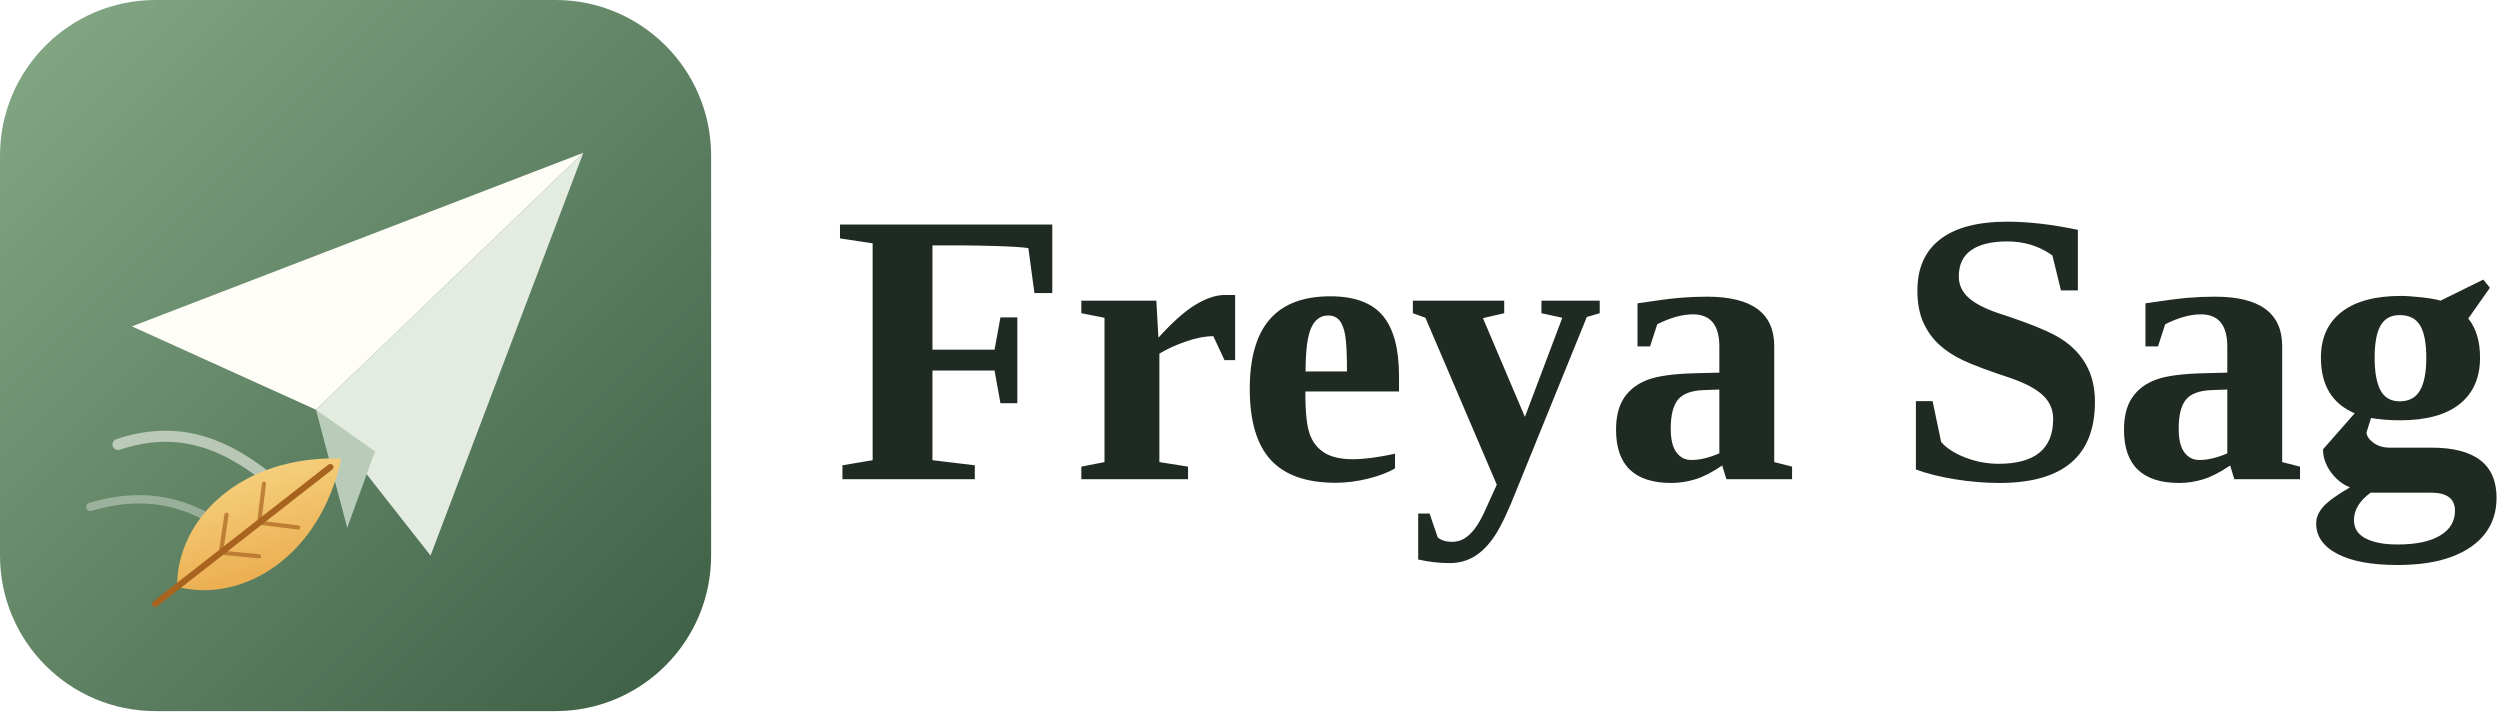
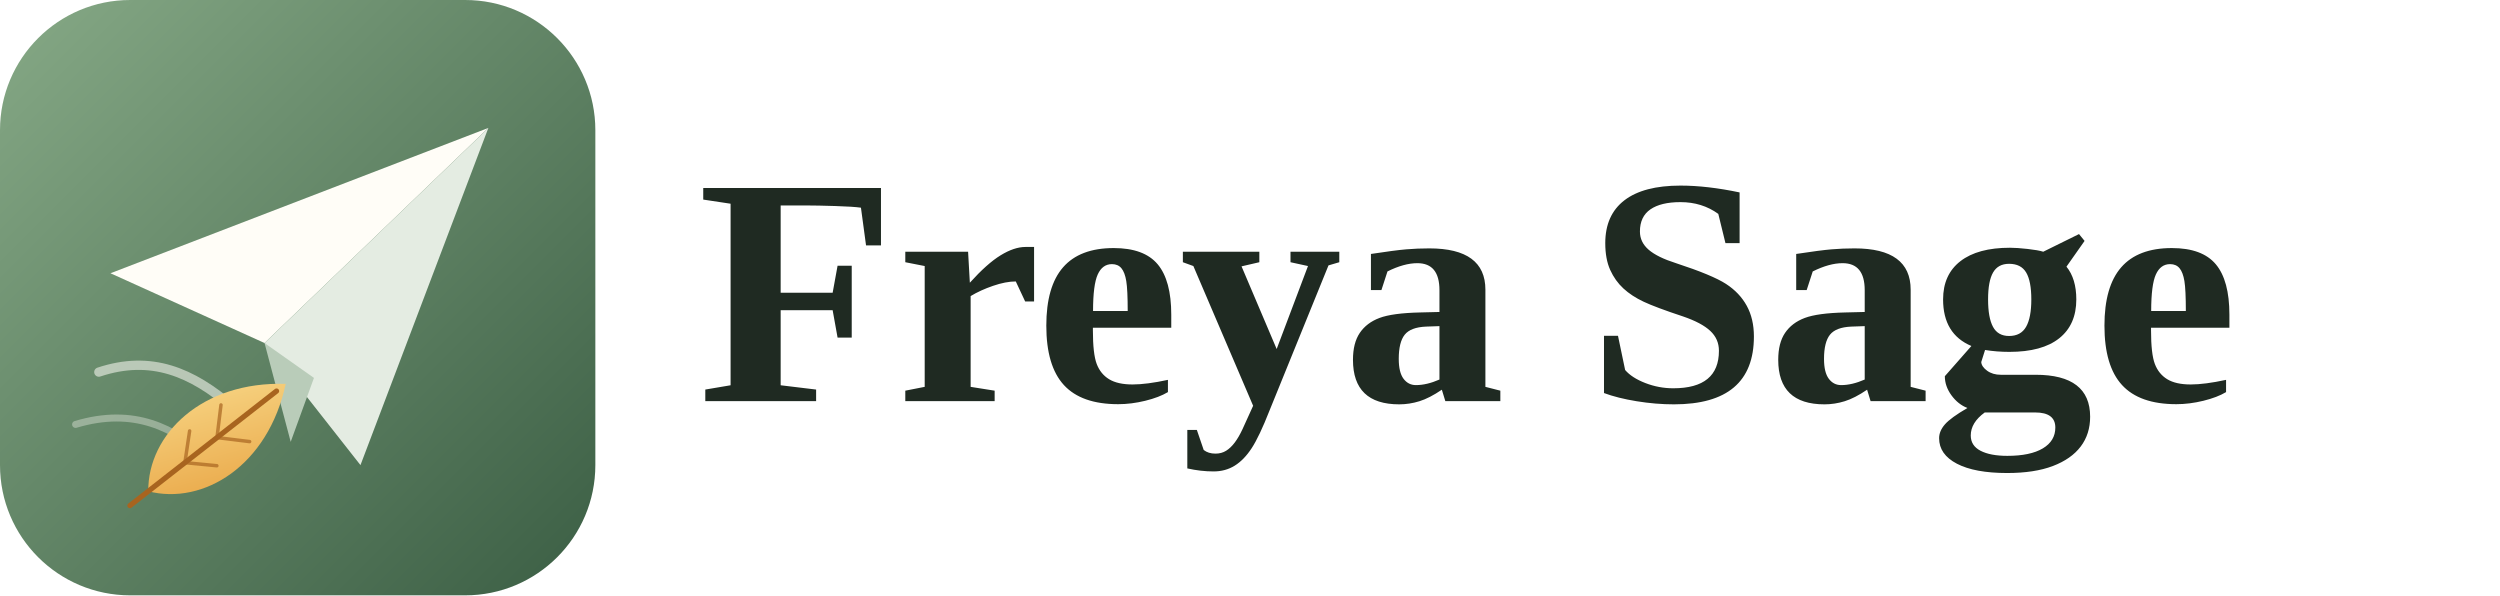
- <svg xmlns="http://www.w3.org/2000/svg" viewBox="0 0 3600 1024">
+ <svg xmlns="http://www.w3.org/2000/svg" viewBox="0 0 4300 1024">
  <g>
    <defs>
      <linearGradient id="bg" x1="0" y1="0" x2="1" y2="1">
        <stop offset="0" stop-color="#86A986" />
        <stop offset="1" stop-color="#3B5E44" />
      </linearGradient>
      <linearGradient id="leaf" x1="0" y1="1" x2="1" y2="0">
        <stop offset="0" stop-color="#E9A646" />
        <stop offset="1" stop-color="#F8D888" />
      </linearGradient>
    </defs>
    <rect width="1024" height="1024" rx="224" fill="url(#bg)" />
    <path d="M190 470 L840 220 L455 590 Z" fill="#FFFDF7" />
    <path d="M455 590 L840 220 L620 800 Z" fill="#E4ECE2" />
    <path d="M455 590 L540 650 L500 760 Z" fill="#B9CCB9" />
    <path d="M170 640 C 260 610, 330 640, 400 700" stroke="#FFFDF7" stroke-width="16" stroke-linecap="round" fill="none" opacity="0.55" />
    <path d="M130 730 C 230 700, 300 735, 360 790" stroke="#FFFDF7" stroke-width="12" stroke-linecap="round" fill="none" opacity="0.35" />
    <g transform="translate(255 845) rotate(-38)">
      <path d="M0 0 C 60 -78, 190 -92, 300 0 C 190 92, 60 78, 0 0 Z" fill="url(#leaf)" />
      <path d="M-40 0 L 280 0" stroke="#A8641F" stroke-width="9" stroke-linecap="round" />
      <path d="M80 0 L 120 -38 M150 0 L 190 -40 M80 0 L 120 38 M150 0 L 190 40" stroke="#A8641F" stroke-width="6" stroke-linecap="round" opacity="0.7" />
    </g>
  </g>
  <text x="1200" y="690" font-family="Georgia, 'Times New Roman', serif" font-size="560" font-weight="600" fill="#1F2A22">Freya Sage</text>
</svg>
